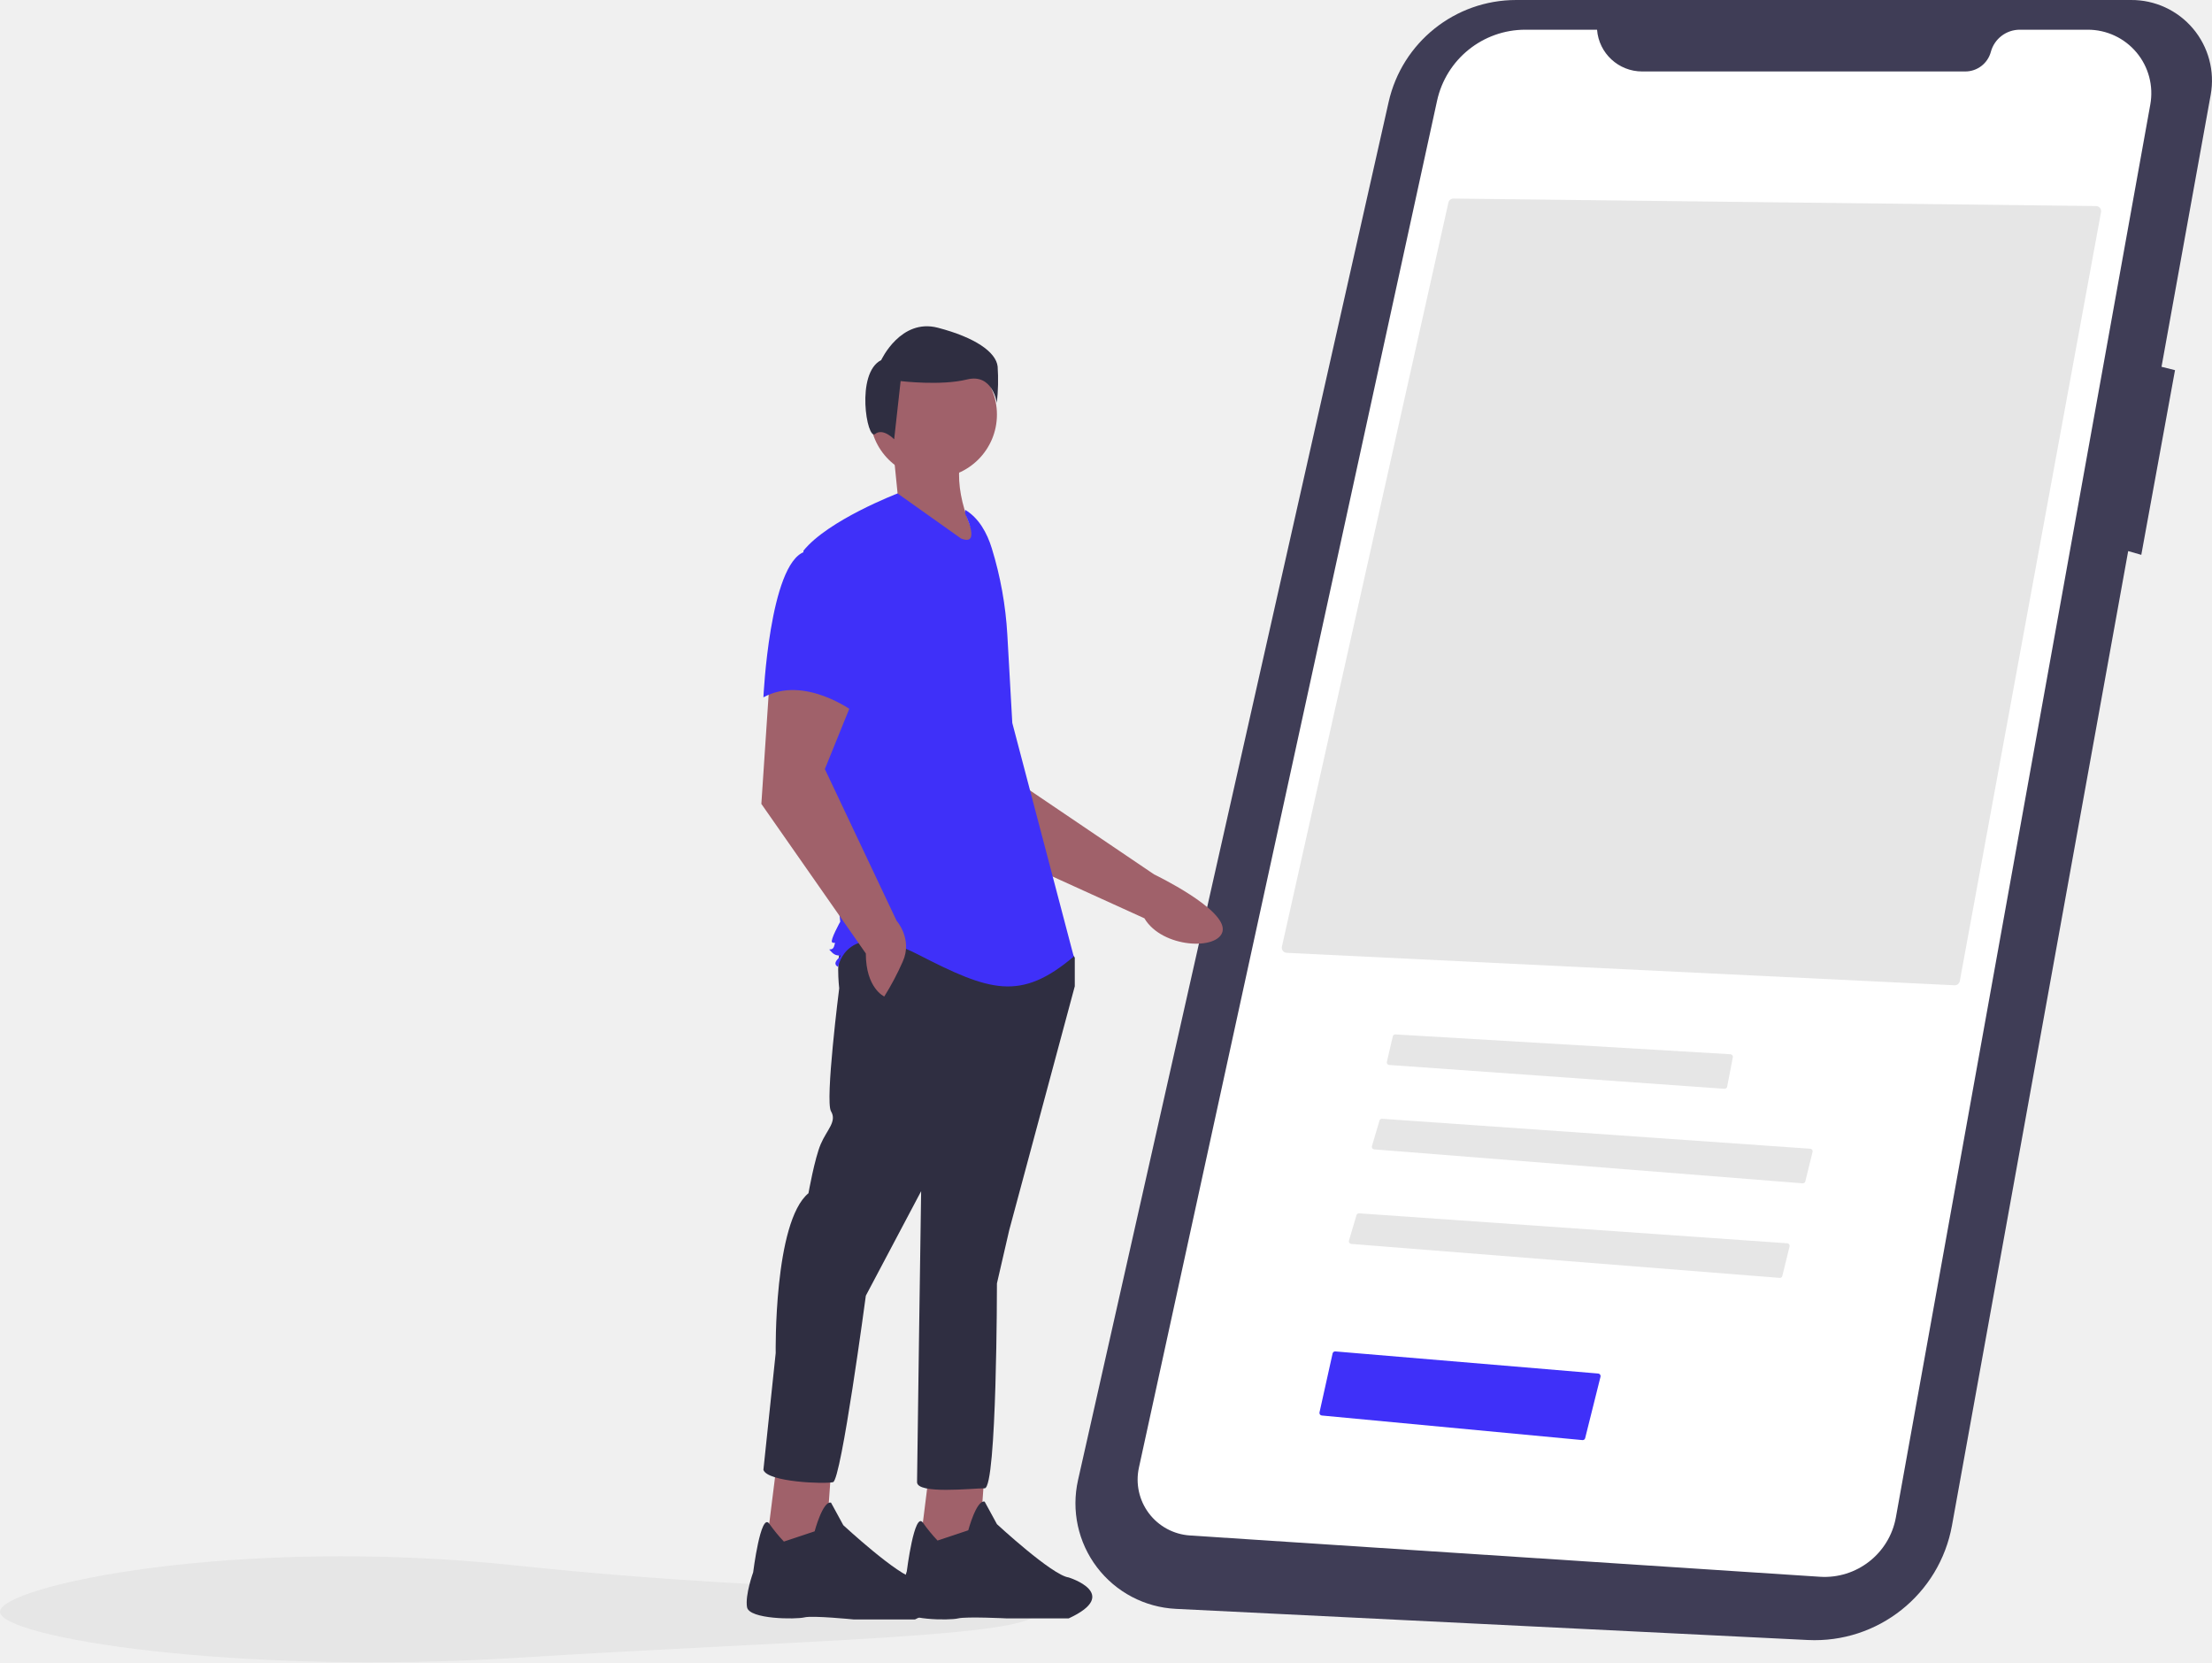
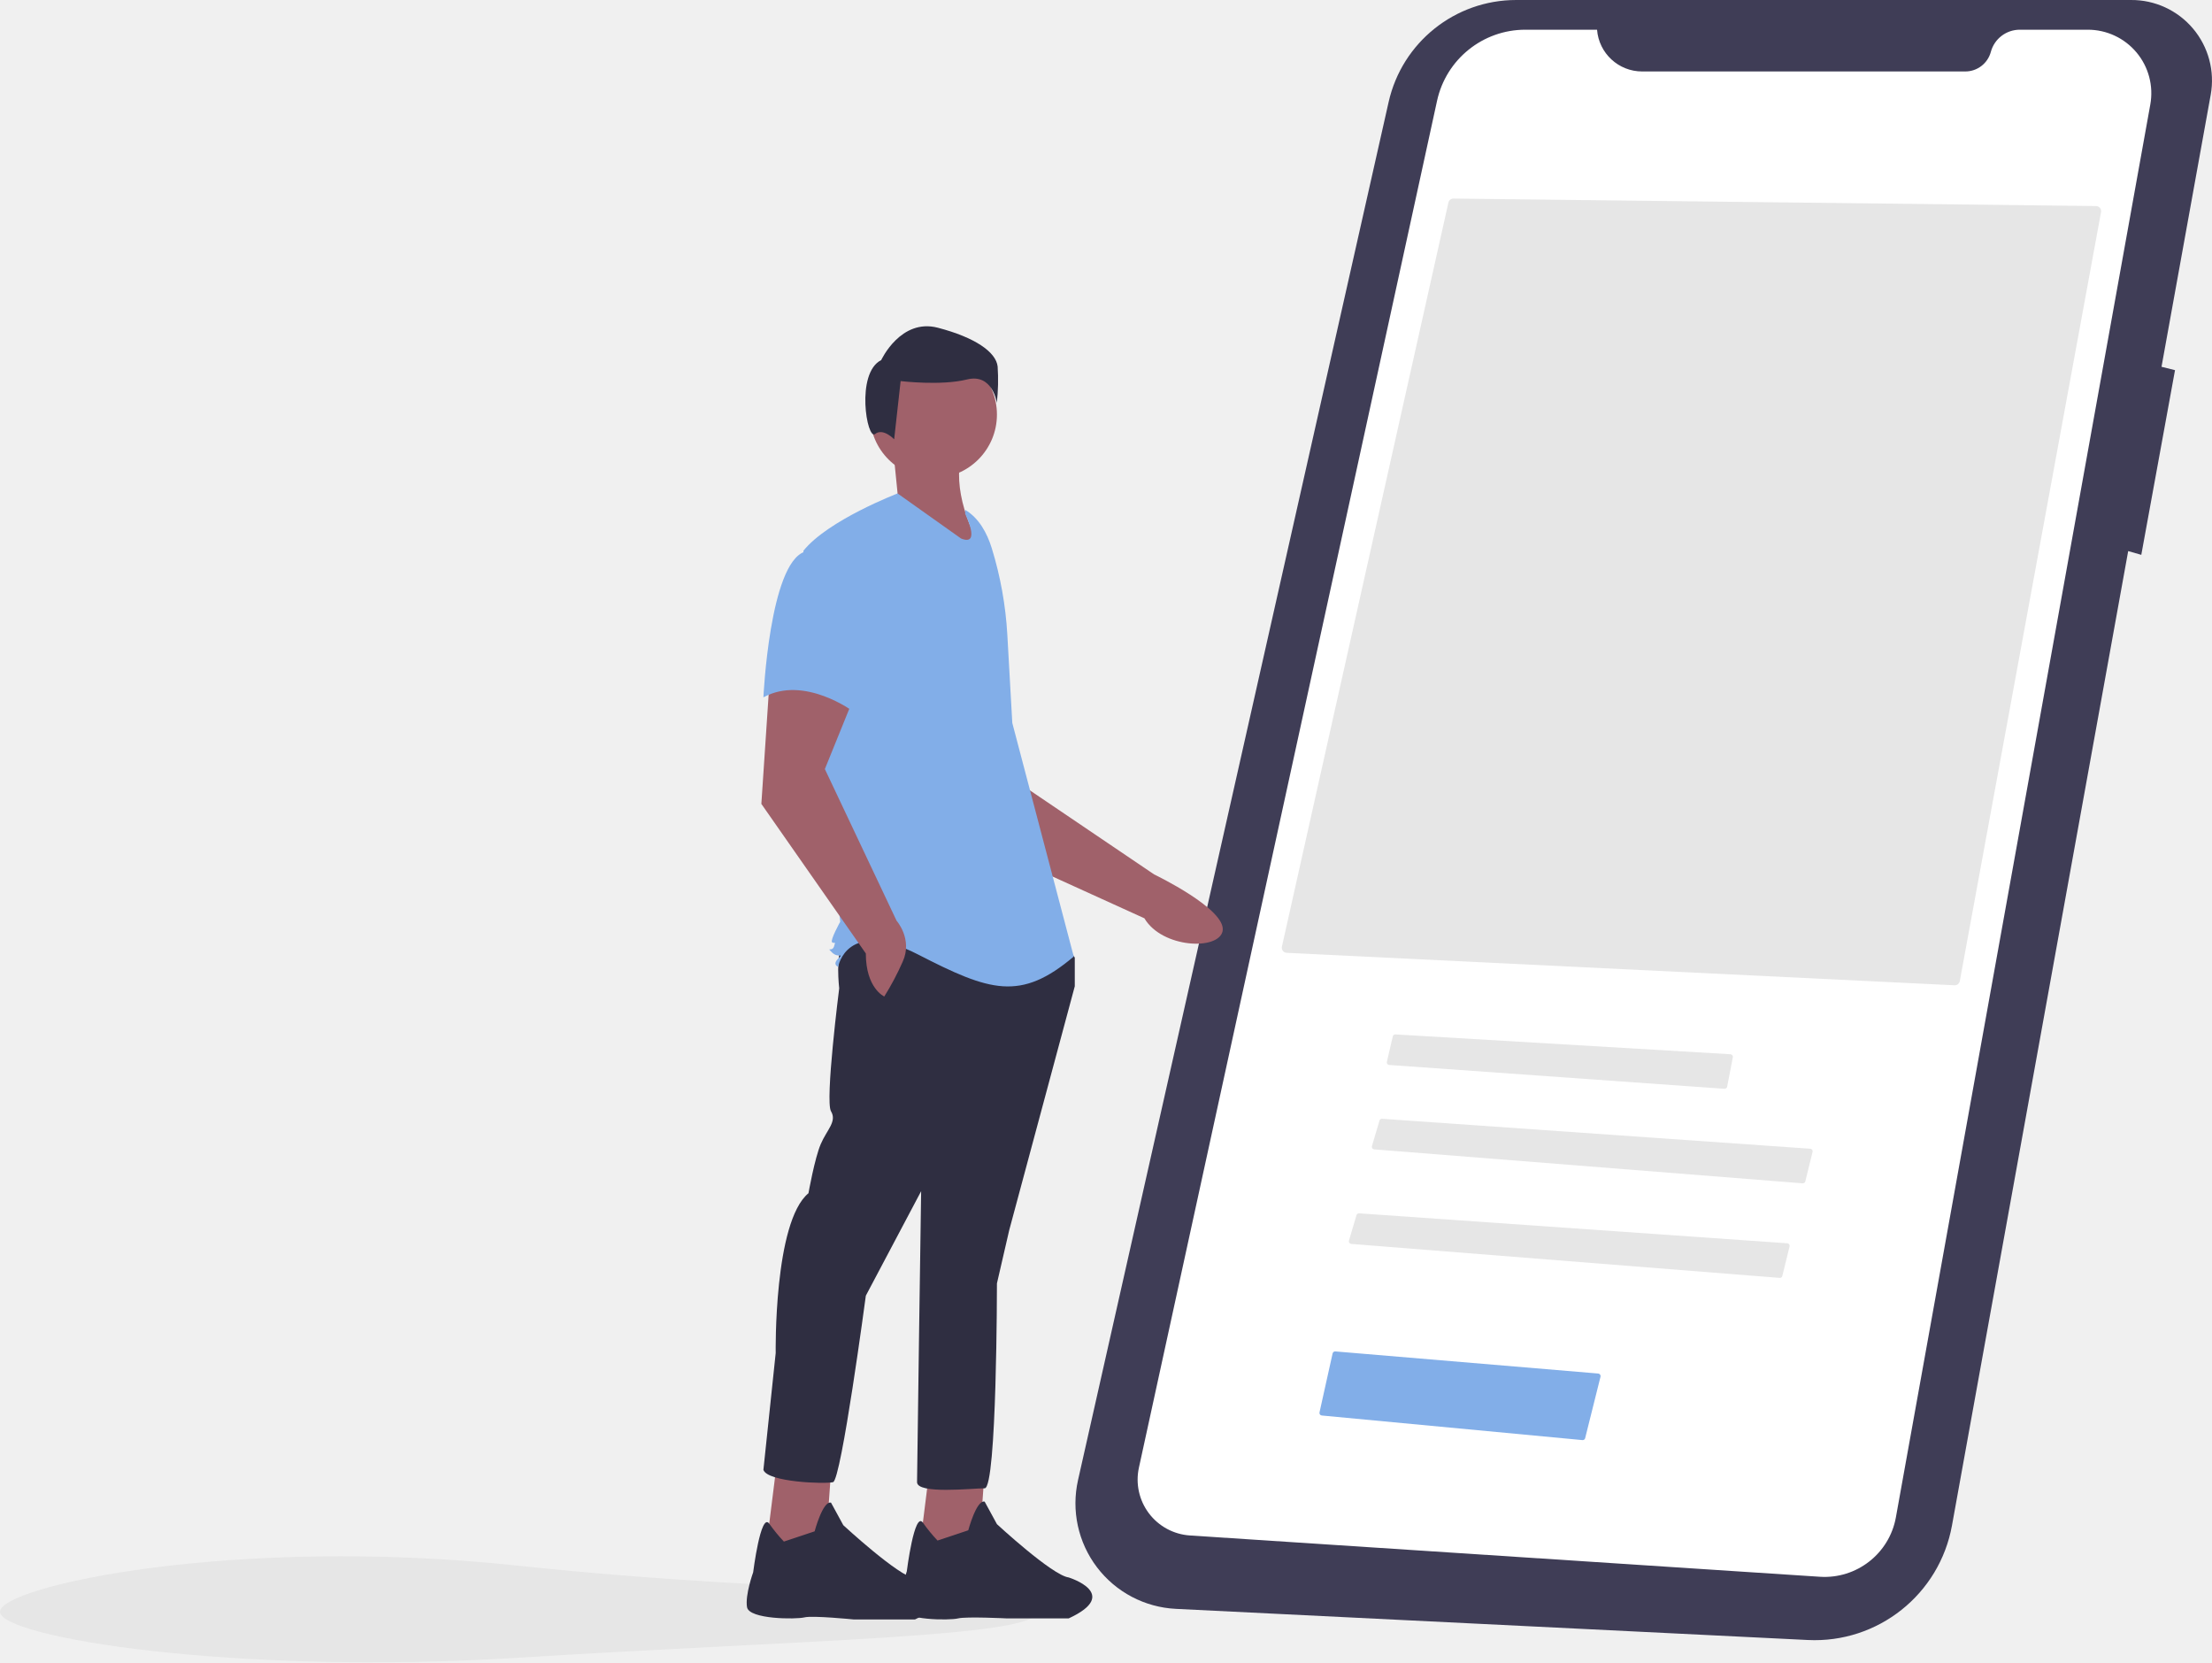
<svg xmlns="http://www.w3.org/2000/svg" id="abc6f0fe-ac59-4901-a46a-93a5eed63bf8" data-name="Layer 1" width="865.802" height="650.463" viewBox="0 0 865.802 650.463">
  <path d="M573.099,755.439c0,9.941-91,11-203,18-111.895,6.993-203-8.059-203-18s91.524-29.944,203-18C482.099,749.439,573.099,745.498,573.099,755.439Z" transform="translate(-167.0991 -124.7686)" fill="#e6e6e6" />
  <path d="M1001.142,124.77H760.527A51.15,51.15,0,0,0,710.629,164.67L589.051,703.938a41.34,41.34,0,0,0,38.294,50.382L874.699,766.507a54.615,54.615,0,0,0,56.43-44.827l68.967-381.268,5.131,1.466L1018.423,269.613l-5.281-1.32,19.251-106.426a31.493,31.493,0,0,0-31.25-37.097Z" transform="translate(-167.0991 -124.7686)" fill="#3f3d56" />
  <path d="M792.203,136.395h-28.087a35.349,35.349,0,0,0-34.536,27.813L612.882,699.076a21.903,21.903,0,0,0,19.967,26.525l246.554,16.159a28.367,28.367,0,0,0,29.773-23.277l99.58-552.838a24.846,24.846,0,0,0-24.452-29.25h-26.645a11.726,11.726,0,0,0-11.323,8.677h0a10.352,10.352,0,0,1-9.996,7.661H809.847a17.695,17.695,0,0,1-17.643-16.338Z" transform="translate(-167.0991 -124.7686)" fill="#fff" />
  <path d="M528.288,411.513l21.739,43.037L615.028,484.101c6.942,11.731,28.999,12.629,30.604,5.043,1.8-8.511-26.786-22.209-26.786-22.209l-54.368-36.774-4.757-31.657Z" transform="translate(-167.0991 -124.7686)" fill="#a0616a" />
  <polygon points="363.753 575.559 359.744 607.632 382.997 609.236 385.402 575.559 363.753 575.559" fill="#a0616a" />
  <path d="M534.06,727.59a62.966,62.966,0,0,1-5.738-7.017c-3.332-4.612-6.289,19.044-6.289,19.044s-3.207,9.622-2.405,14.433,19.244,4.811,22.451,4.009,19.244,0,19.244,0h24.055c20.847-9.622,0-16.036,0-16.036-6.415-.802-28.064-20.847-28.064-20.847l-4.811-8.82c-3.207-.802-6.415,11.226-6.415,11.226Z" transform="translate(-167.0991 -124.7686)" fill="#2f2e41" />
  <polygon points="303.617 575.96 299.607 608.033 322.86 609.637 325.266 575.96 303.617 575.96" fill="#a0616a" />
  <path d="M473.923,727.991a62.963,62.963,0,0,1-5.738-7.017c-3.332-4.611-6.289,19.044-6.289,19.044s-3.207,8.82-2.405,13.631,19.244,4.811,22.451,4.009,19.244.802,19.244.802h24.055c20.847-9.622,0-16.036,0-16.036-6.415-.802-28.064-20.847-28.064-20.847l-4.811-8.82c-3.207-.802-6.415,11.226-6.415,11.226Z" transform="translate(-167.0991 -124.7686)" fill="#2f2e41" />
  <path d="M497.176,493.859c-3.207,4.009-1.604,17.64-1.604,17.64s-5.613,44.1-3.207,48.109-1.604,7.216-4.009,12.829-4.811,19.244-4.811,19.244c-13.631,11.225-12.829,62.542-12.829,62.542L465.905,699.927c1.604,4.811,24.055,5.613,27.262,4.811s12.829-72.966,12.829-72.966l21.649-40.893S526.042,699.927,526.042,704.738s21.649,2.405,26.46,2.405,4.811-80.182,4.811-80.182l4.811-20.847,25.658-95.417V499.472l-4.009-5.613S500.383,489.85,497.176,493.859Z" transform="translate(-167.0991 -124.7686)" fill="#2f2e41" />
  <circle cx="365.357" cy="162.22" r="24.856" fill="#a0616a" />
  <path d="M544.884,298.615c-5.038,11.219-2.055,26.89,8.018,44.1l-40.893-19.244,6.415-5.613-1.604-16.036Z" transform="translate(-167.0991 -124.7686)" fill="#a0616a" />
-   <path d="M544.884,324.274c5.355,3.184,8.558,9.033,10.397,14.985a142.009,142.009,0,0,1,6.102,33.929l1.942,34.475L587.381,499.071c-20.847,17.64-32.875,13.631-60.938-.802s-31.271,4.811-31.271,4.811-2.405-.802,0-3.207,0,0-2.405-2.405,0,0,.802-2.405,0-.802-.802-1.604,3.207-8.018,3.207-8.018L489.559,425.303l-8.018-84.993c9.622-12.027,36.884-22.451,36.884-22.451L543.281,335.499c8.018,3.207,1.604-9.622,1.604-9.622Z" transform="translate(-167.0991 -124.7686)" fill="#3f30f9" />
+   <path d="M544.884,324.274c5.355,3.184,8.558,9.033,10.397,14.985a142.009,142.009,0,0,1,6.102,33.929l1.942,34.475L587.381,499.071c-20.847,17.64-32.875,13.631-60.938-.802s-31.271,4.811-31.271,4.811-2.405-.802,0-3.207,0,0-2.405-2.405,0,0,.802-2.405,0-.802-.802-1.604,3.207-8.018,3.207-8.018L489.559,425.303l-8.018-84.993c9.622-12.027,36.884-22.451,36.884-22.451L543.281,335.499c8.018,3.207,1.604-9.622,1.604-9.622Z" transform="translate(-167.0991 -124.7686)" fill="#82aee8" />
  <path d="M468.31,391.226l-3.207,48.109,40.893,58.533c0,13.631,7.216,16.838,7.216,16.838a105.992,105.992,0,0,0,7.216-13.631c4.009-8.82-2.405-16.036-2.405-16.036l-28.064-59.335L501.987,396.037Z" transform="translate(-167.0991 -124.7686)" fill="#a0616a" />
-   <path d="M481.942,340.711c-13.631,4.811-16.036,56.929-16.036,56.929,16.036-8.82,35.28,5.613,35.28,5.613s4.009-13.631,8.82-31.271a30.644,30.644,0,0,0-6.415-28.866S495.573,335.9,481.942,340.711Z" transform="translate(-167.0991 -124.7686)" fill="#3f30f9" />
+   <path d="M481.942,340.711c-13.631,4.811-16.036,56.929-16.036,56.929,16.036-8.82,35.28,5.613,35.28,5.613s4.009-13.631,8.82-31.271a30.644,30.644,0,0,0-6.415-28.866S495.573,335.9,481.942,340.711Z" transform="translate(-167.0991 -124.7686)" fill="#82aee8" />
  <path d="M509.604,294.606c3.164-2.531,7.481,2.07,7.481,2.07l2.531-22.783s15.822,1.899,25.948-.633,11.708,9.177,11.708,9.177a81.264,81.264,0,0,0,.316-14.24c-.633-5.696-8.86-11.392-23.416-15.189s-22.15,12.657-22.15,12.657C501.897,270.729,506.44,297.138,509.604,294.606Z" transform="translate(-167.0991 -124.7686)" fill="#2f2e41" />
  <path d="M932.123,510.313a2.026,2.026,0,0,0,2.064-1.638l55.285-300.916a2,2,0,0,0-1.943-2.361l-251.526-2.93H735.98a2.01,2.01,0,0,0-1.952,1.562L668.854,495.179a1.999,1.999,0,0,0,1.854,2.434Z" transform="translate(-167.0991 -124.7686)" fill="#e6e6e6" />
  <path d="M713.23,529.535a.998.998,0,0,0-.973.773l-2.323,9.956a1,1,0,0,0,.903,1.225l131.23,9.327a1.009,1.009,0,0,0,1.053-.807l2.234-11.519a.999.999,0,0,0-.922-1.188L713.29,529.537C713.27,529.536,713.25,529.535,713.23,529.535Z" transform="translate(-167.0991 -124.7686)" fill="#e6e6e6" />
  <path d="M872.666,587.808a1.004,1.004,0,0,0,1.051-.758l2.844-11.543a1.001,1.001,0,0,0-.902-1.237l-167.586-11.721a.989.989,0,0,0-1.029.713l-2.955,9.975a.999.999,0,0,0,.878,1.28Z" transform="translate(-167.0991 -124.7686)" fill="#e6e6e6" />
  <path d="M863.666,624.808a1,1,0,0,0,1.051-.758l2.844-11.543a1.001,1.001,0,0,0-.902-1.237l-167.586-11.721a.989.989,0,0,0-1.029.713l-2.955,9.975a.999.999,0,0,0,.878,1.28Z" transform="translate(-167.0991 -124.7686)" fill="#e6e6e6" />
-   <path d="M786.481,688.283a.989.989,0,0,0,1.064-.754l6.013-24.051a1.001,1.001,0,0,0-.886-1.24l-102.916-8.656a1.018,1.018,0,0,0-1.06.779l-5.129,23.083a1.001,1.001,0,0,0,.883,1.213Z" transform="translate(-167.0991 -124.7686)" fill="#3f30f9" />
+   <path d="M786.481,688.283a.989.989,0,0,0,1.064-.754l6.013-24.051a1.001,1.001,0,0,0-.886-1.24l-102.916-8.656a1.018,1.018,0,0,0-1.06.779l-5.129,23.083a1.001,1.001,0,0,0,.883,1.213Z" transform="translate(-167.0991 -124.7686)" fill="#82aee8" />
</svg>
